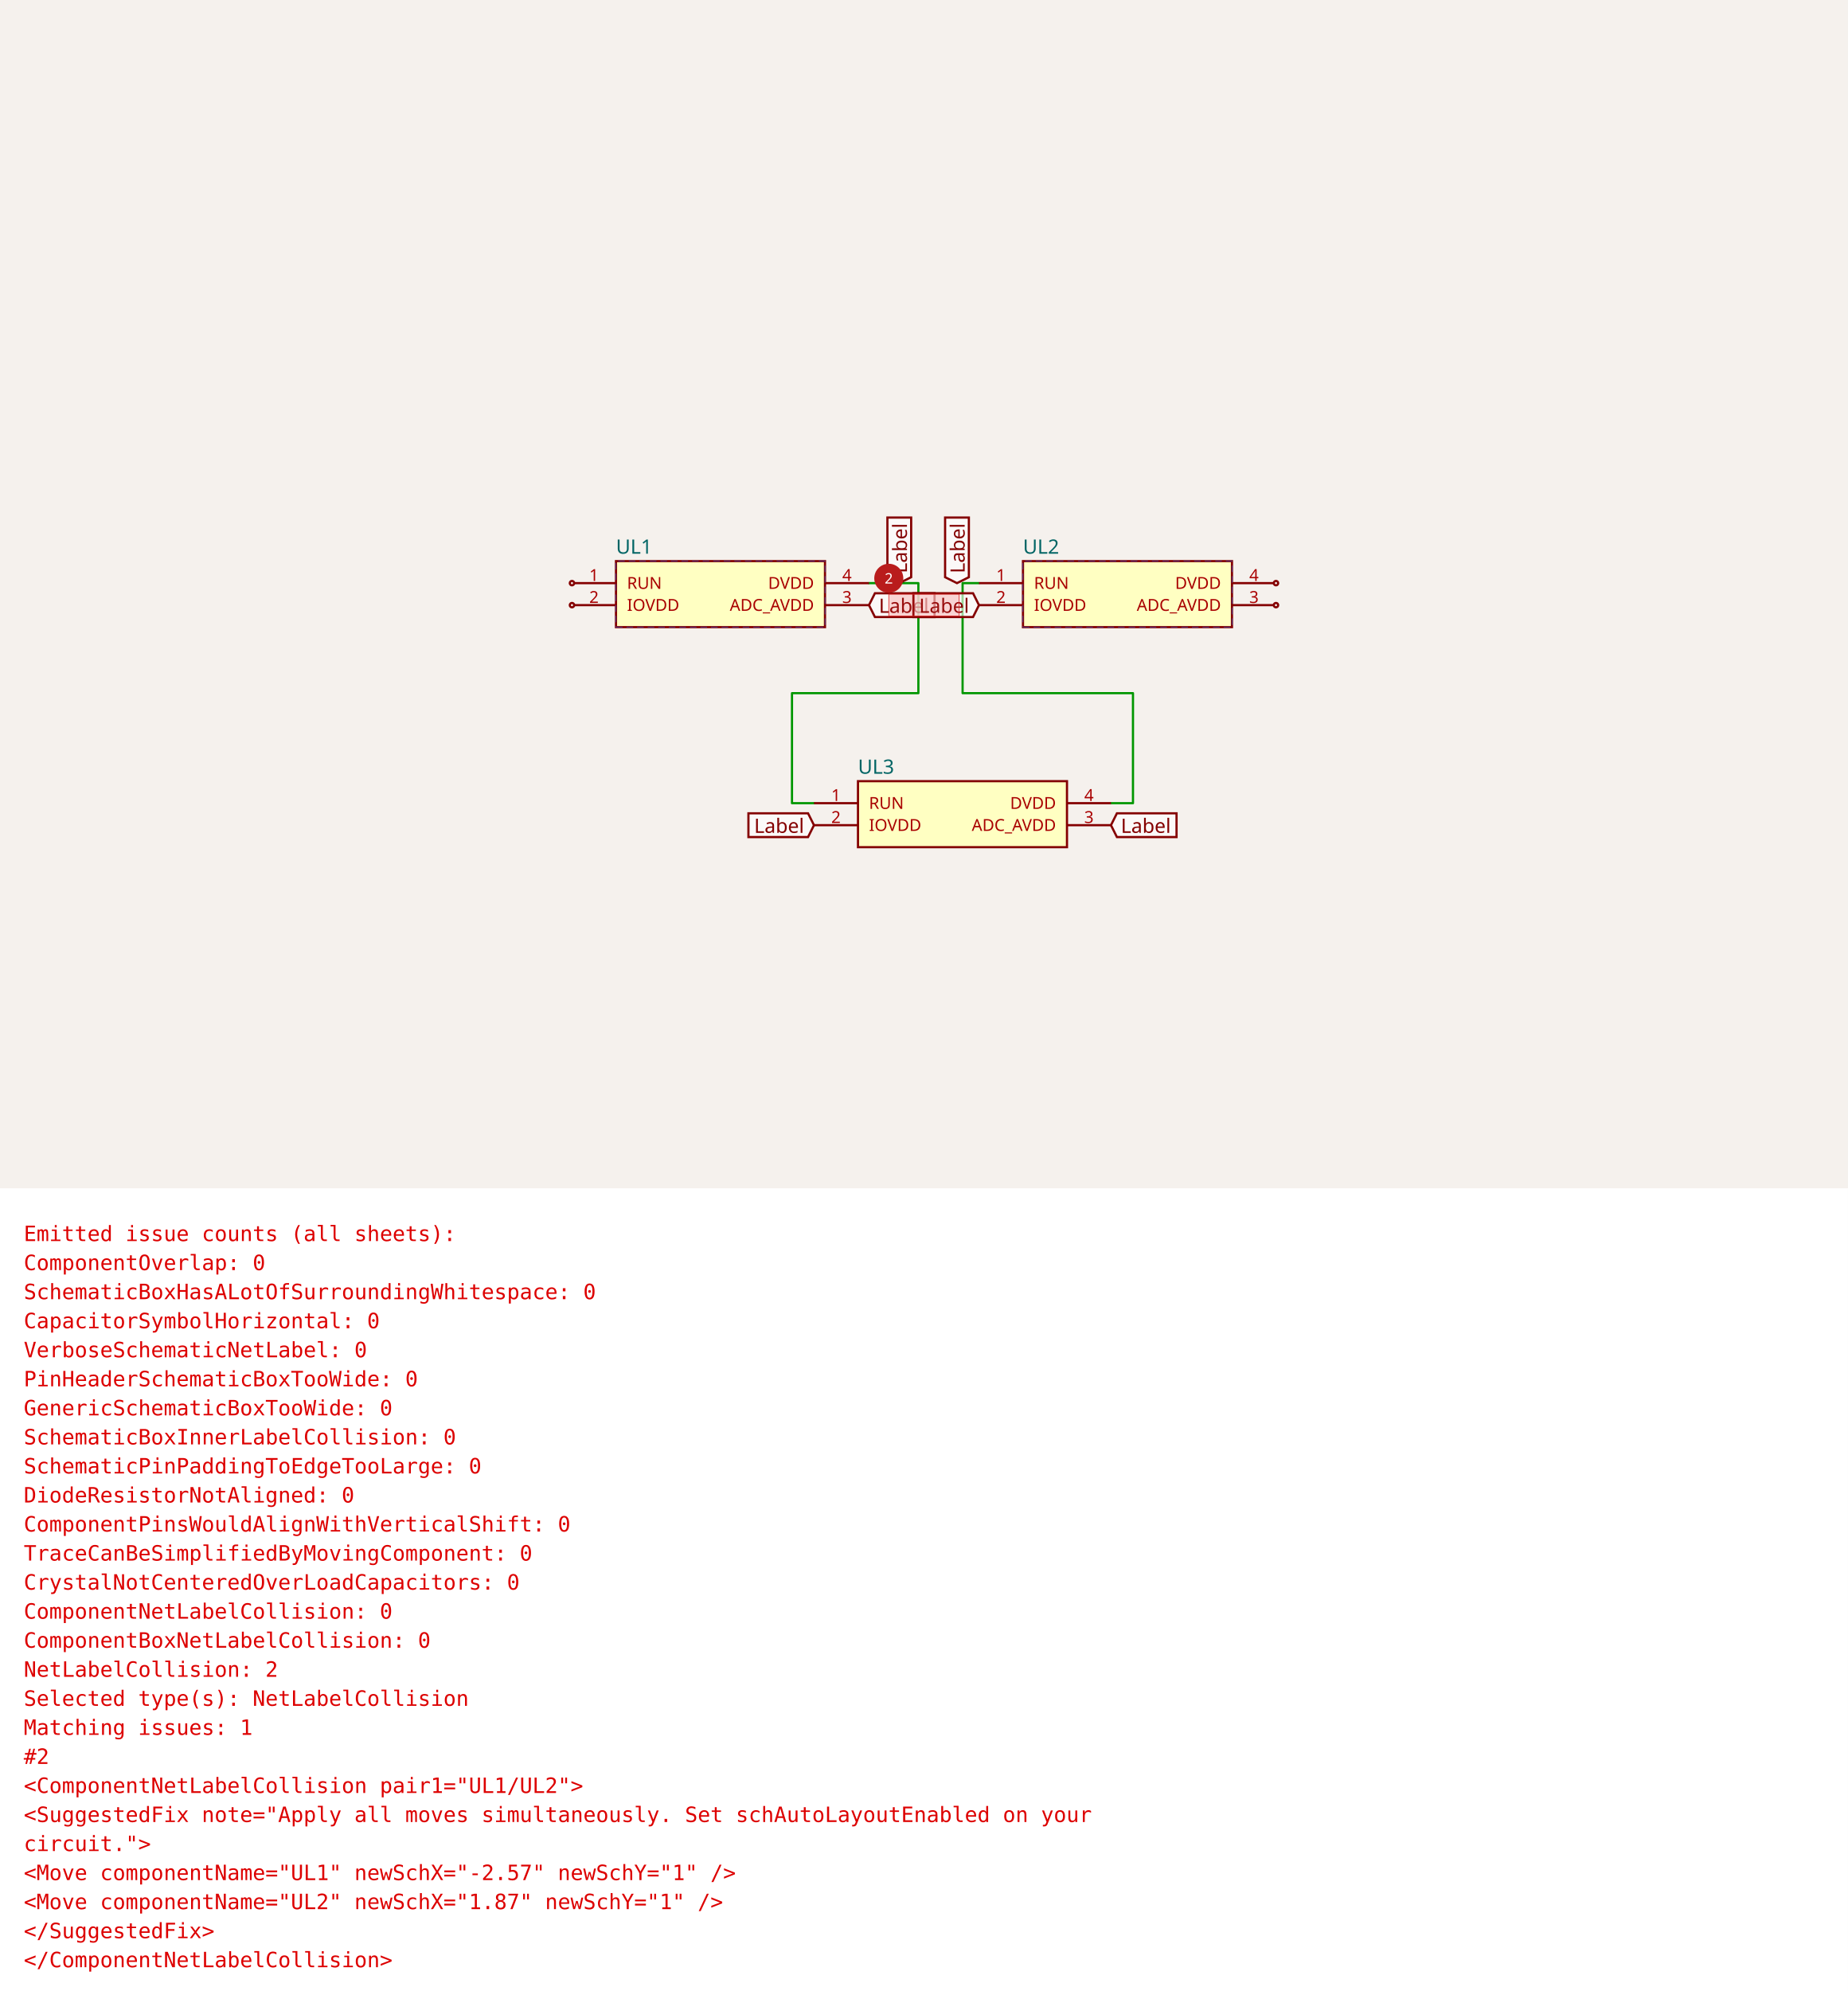
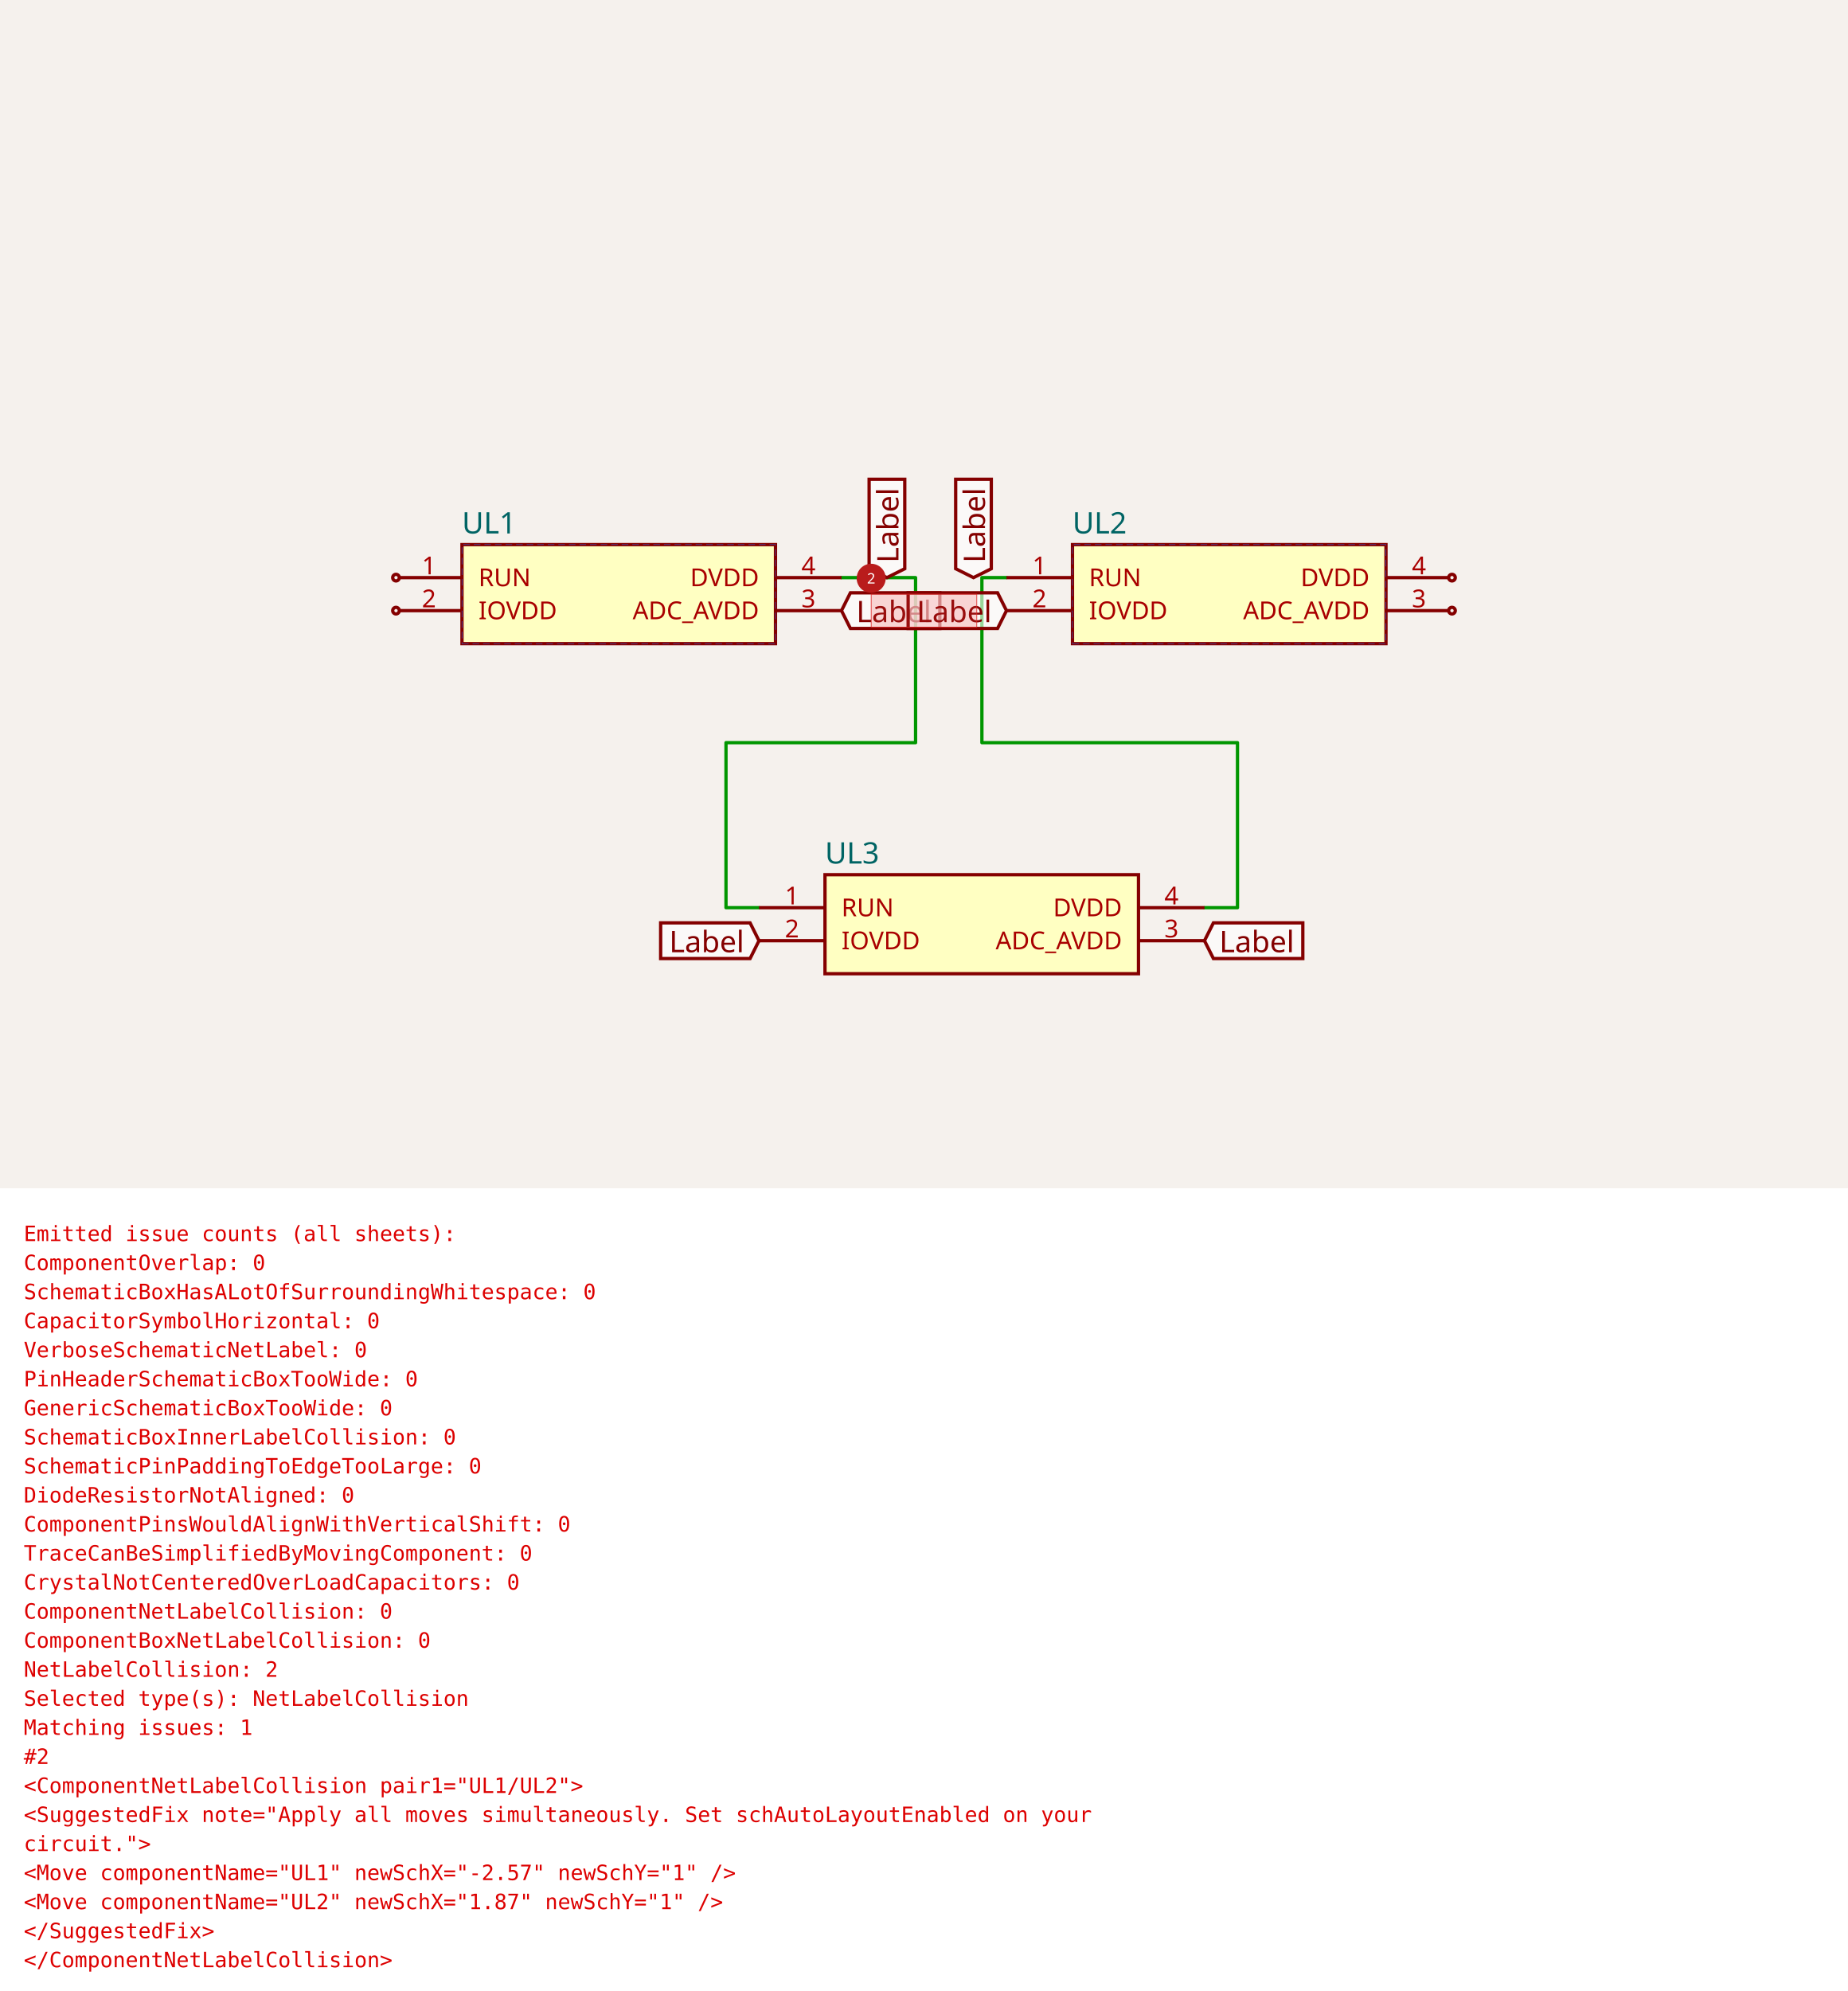
<svg xmlns="http://www.w3.org/2000/svg" width="1400" height="1508" viewBox="0 0 1400 1508">
  <g transform="translate(0, 0)">
-     <svg class="tscircuit-schematic" width="1400" height="900" style="background-color: rgb(245, 241, 237)" data-real-to-screen-transform="matrix(37.9167357771,0,0,-37.9167357771,700,450)" data-software-used-string="@tscircuit/core@0.0.1382" viewBox="368.229 376.708 637.001 70.75">
+     <svg class="tscircuit-schematic" width="1400" height="900" style="background-color: rgb(245, 241, 237)" data-real-to-screen-transform="matrix(37.9167357771,0,0,-37.9167357771,700,450)" data-software-used-string="@tscircuit/core@0.0.1382" viewBox="474.395 388.708 424.667 46.75">
      <style>
              .boundary { fill: rgb(245, 241, 237); }
              .schematic-boundary { fill: none; stroke: #fff; }
              .component { fill: none; stroke: rgb(132, 0, 0); }
              .chip { fill: rgb(255, 255, 194); stroke: rgb(132, 0, 0); }
              .component-pin { fill: none; stroke: rgb(132, 0, 0); }
              /* Basic per-trace hover fallback */
              .trace:hover {
                filter: invert(1);
              }
              .trace:hover .trace-crossing-outline {
                opacity: 0;
              }
              .trace:hover .trace-junction {
                filter: invert(1);
              }
              /* Net-hover highlighting: when a trace or its overlays are hovered,
                 invert color for all traces (base + overlays) sharing the same
                 subcircuit connectivity key. Also hide crossing outline during hover. */
              svg:has(:is(g.trace[data-subcircuit-connectivity-map-key="LOGIC_LABELS_connectivity_net0"], g.trace-overlays[data-subcircuit-connectivity-map-key="LOGIC_LABELS_connectivity_net0"]):hover) :is(g.trace[data-subcircuit-connectivity-map-key="LOGIC_LABELS_connectivity_net0"], g.trace-overlays[data-subcircuit-connectivity-map-key="LOGIC_LABELS_connectivity_net0"]) { filter: invert(1); }
svg:has(:is(g.trace[data-subcircuit-connectivity-map-key="LOGIC_LABELS_connectivity_net0"], g.trace-overlays[data-subcircuit-connectivity-map-key="LOGIC_LABELS_connectivity_net0"]):hover) g.trace-overlays[data-subcircuit-connectivity-map-key="LOGIC_LABELS_connectivity_net0"] .trace-crossing-outline { opacity: 0; }
svg:has(:is(g.trace[data-subcircuit-connectivity-map-key="LOGIC_LABELS_connectivity_net2"], g.trace-overlays[data-subcircuit-connectivity-map-key="LOGIC_LABELS_connectivity_net2"]):hover) :is(g.trace[data-subcircuit-connectivity-map-key="LOGIC_LABELS_connectivity_net2"], g.trace-overlays[data-subcircuit-connectivity-map-key="LOGIC_LABELS_connectivity_net2"]) { filter: invert(1); }
svg:has(:is(g.trace[data-subcircuit-connectivity-map-key="LOGIC_LABELS_connectivity_net2"], g.trace-overlays[data-subcircuit-connectivity-map-key="LOGIC_LABELS_connectivity_net2"]):hover) g.trace-overlays[data-subcircuit-connectivity-map-key="LOGIC_LABELS_connectivity_net2"] .trace-crossing-outline { opacity: 0; }
              .text { font-family: sans-serif; fill: rgb(0, 150, 0); }
              .pin-number { fill: rgb(169, 0, 0); }
              .port-label { fill: rgb(0, 100, 100); }
              .component-name { fill: rgb(0, 100, 100); }

            </style>
      <rect class="boundary" x="0" y="0" width="1400" height="900" />
      <g class="schematic-sheet" data-circuit-json-type="schematic_sheet" data-schematic-sheet-id="schematic_sheet_1">
        <rect class="sch-rect" x="90.384" y="18.958" width="1219.232" height="862.083" fill="none" stroke="rgb(132, 0, 0)" stroke-width="0.821" data-schematic-rect-id="schematic_sheet_1_outer" />
        <rect class="sch-rect" x="110.91" y="39.484" width="1178.18" height="821.032" fill="none" stroke="rgb(132, 0, 0)" stroke-width="0.821" data-schematic-rect-id="schematic_sheet_1_inner" />
        <line class="sch-line" x1="307.273" y1="18.958" x2="307.273" y2="39.484" stroke="rgb(132, 0, 0)" stroke-width="0.821" data-schematic-line-id="schematic_sheet_1_top_column_1" />
        <line class="sch-line" x1="307.273" y1="881.042" x2="307.273" y2="860.516" stroke="rgb(132, 0, 0)" stroke-width="0.821" data-schematic-line-id="schematic_sheet_1_bottom_column_1" />
        <line class="sch-line" x1="503.637" y1="18.958" x2="503.637" y2="39.484" stroke="rgb(132, 0, 0)" stroke-width="0.821" data-schematic-line-id="schematic_sheet_1_top_column_2" />
        <line class="sch-line" x1="503.637" y1="881.042" x2="503.637" y2="860.516" stroke="rgb(132, 0, 0)" stroke-width="0.821" data-schematic-line-id="schematic_sheet_1_bottom_column_2" />
        <line class="sch-line" x1="700" y1="18.958" x2="700" y2="39.484" stroke="rgb(132, 0, 0)" stroke-width="0.821" data-schematic-line-id="schematic_sheet_1_top_column_3" />
        <line class="sch-line" x1="700" y1="881.042" x2="700" y2="860.516" stroke="rgb(132, 0, 0)" stroke-width="0.821" data-schematic-line-id="schematic_sheet_1_bottom_column_3" />
        <line class="sch-line" x1="896.363" y1="18.958" x2="896.363" y2="39.484" stroke="rgb(132, 0, 0)" stroke-width="0.821" data-schematic-line-id="schematic_sheet_1_top_column_4" />
        <line class="sch-line" x1="896.363" y1="881.042" x2="896.363" y2="860.516" stroke="rgb(132, 0, 0)" stroke-width="0.821" data-schematic-line-id="schematic_sheet_1_bottom_column_4" />
        <line class="sch-line" x1="1092.727" y1="18.958" x2="1092.727" y2="39.484" stroke="rgb(132, 0, 0)" stroke-width="0.821" data-schematic-line-id="schematic_sheet_1_top_column_5" />
        <line class="sch-line" x1="1092.727" y1="881.042" x2="1092.727" y2="860.516" stroke="rgb(132, 0, 0)" stroke-width="0.821" data-schematic-line-id="schematic_sheet_1_bottom_column_5" />
        <line class="sch-line" x1="90.384" y1="655.258" x2="110.91" y2="655.258" stroke="rgb(132, 0, 0)" stroke-width="0.821" data-schematic-line-id="schematic_sheet_1_left_row_1" />
        <line class="sch-line" x1="1309.616" y1="655.258" x2="1289.09" y2="655.258" stroke="rgb(132, 0, 0)" stroke-width="0.821" data-schematic-line-id="schematic_sheet_1_right_row_1" />
        <line class="sch-line" x1="90.384" y1="450" x2="110.91" y2="450" stroke="rgb(132, 0, 0)" stroke-width="0.821" data-schematic-line-id="schematic_sheet_1_left_row_2" />
        <line class="sch-line" x1="1309.616" y1="450" x2="1289.09" y2="450" stroke="rgb(132, 0, 0)" stroke-width="0.821" data-schematic-line-id="schematic_sheet_1_right_row_2" />
        <line class="sch-line" x1="90.384" y1="244.742" x2="110.91" y2="244.742" stroke="rgb(132, 0, 0)" stroke-width="0.821" data-schematic-line-id="schematic_sheet_1_left_row_3" />
        <line class="sch-line" x1="1309.616" y1="244.742" x2="1289.09" y2="244.742" stroke="rgb(132, 0, 0)" stroke-width="0.821" data-schematic-line-id="schematic_sheet_1_right_row_3" />
        <text class="sch-text" x="209.091" y="29.221" fill="rgb(132, 132, 132)" text-anchor="middle" dominant-baseline="middle" font-family="sans-serif" font-size="12.315px" transform="rotate(0, 209.0915, 29.22126)">1</text>
        <text class="sch-text" x="209.091" y="870.779" fill="rgb(132, 132, 132)" text-anchor="middle" dominant-baseline="middle" font-family="sans-serif" font-size="12.315px" transform="rotate(0, 209.0915, 870.7787)">1</text>
        <text class="sch-text" x="405.455" y="29.221" fill="rgb(132, 132, 132)" text-anchor="middle" dominant-baseline="middle" font-family="sans-serif" font-size="12.315px" transform="rotate(0, 405.4549, 29.22126)">2</text>
        <text class="sch-text" x="405.455" y="870.779" fill="rgb(132, 132, 132)" text-anchor="middle" dominant-baseline="middle" font-family="sans-serif" font-size="12.315px" transform="rotate(0, 405.4549, 870.7787)">2</text>
        <text class="sch-text" x="601.818" y="29.221" fill="rgb(132, 132, 132)" text-anchor="middle" dominant-baseline="middle" font-family="sans-serif" font-size="12.315px" transform="rotate(0, 601.8183, 29.22126)">3</text>
        <text class="sch-text" x="601.818" y="870.779" fill="rgb(132, 132, 132)" text-anchor="middle" dominant-baseline="middle" font-family="sans-serif" font-size="12.315px" transform="rotate(0, 601.8183, 870.7787)">3</text>
        <text class="sch-text" x="798.182" y="29.221" fill="rgb(132, 132, 132)" text-anchor="middle" dominant-baseline="middle" font-family="sans-serif" font-size="12.315px" transform="rotate(0, 798.1817, 29.22126)">4</text>
        <text class="sch-text" x="798.182" y="870.779" fill="rgb(132, 132, 132)" text-anchor="middle" dominant-baseline="middle" font-family="sans-serif" font-size="12.315px" transform="rotate(0, 798.1817, 870.7787)">4</text>
        <text class="sch-text" x="994.545" y="29.221" fill="rgb(132, 132, 132)" text-anchor="middle" dominant-baseline="middle" font-family="sans-serif" font-size="12.315px" transform="rotate(0, 994.5451, 29.22126)">5</text>
        <text class="sch-text" x="994.545" y="870.779" fill="rgb(132, 132, 132)" text-anchor="middle" dominant-baseline="middle" font-family="sans-serif" font-size="12.315px" transform="rotate(0, 994.5451, 870.7787)">5</text>
        <text class="sch-text" x="1190.909" y="29.221" fill="rgb(132, 132, 132)" text-anchor="middle" dominant-baseline="middle" font-family="sans-serif" font-size="12.315px" transform="rotate(0, 1190.909, 29.22126)">6</text>
        <text class="sch-text" x="1190.909" y="870.779" fill="rgb(132, 132, 132)" text-anchor="middle" dominant-baseline="middle" font-family="sans-serif" font-size="12.315px" transform="rotate(0, 1190.909, 870.7787)">6</text>
        <text class="sch-text" x="100.647" y="142.113" fill="rgb(132, 132, 132)" text-anchor="middle" dominant-baseline="middle" font-family="sans-serif" font-size="12.315px" transform="rotate(0, 100.6469, 142.1131)">A</text>
        <text class="sch-text" x="1299.353" y="142.113" fill="rgb(132, 132, 132)" text-anchor="middle" dominant-baseline="middle" font-family="sans-serif" font-size="12.315px" transform="rotate(0, 1299.353, 142.1131)">A</text>
        <text class="sch-text" x="100.647" y="347.371" fill="rgb(132, 132, 132)" text-anchor="middle" dominant-baseline="middle" font-family="sans-serif" font-size="12.315px" transform="rotate(0, 100.6469, 347.371)">B</text>
        <text class="sch-text" x="1299.353" y="347.371" fill="rgb(132, 132, 132)" text-anchor="middle" dominant-baseline="middle" font-family="sans-serif" font-size="12.315px" transform="rotate(0, 1299.353, 347.371)">B</text>
        <text class="sch-text" x="100.647" y="552.629" fill="rgb(132, 132, 132)" text-anchor="middle" dominant-baseline="middle" font-family="sans-serif" font-size="12.315px" transform="rotate(0, 100.6469, 552.629)">C</text>
        <text class="sch-text" x="1299.353" y="552.629" fill="rgb(132, 132, 132)" text-anchor="middle" dominant-baseline="middle" font-family="sans-serif" font-size="12.315px" transform="rotate(0, 1299.353, 552.629)">C</text>
        <text class="sch-text" x="100.647" y="757.887" fill="rgb(132, 132, 132)" text-anchor="middle" dominant-baseline="middle" font-family="sans-serif" font-size="12.315px" transform="rotate(0, 100.6469, 757.8869)">D</text>
        <text class="sch-text" x="1299.353" y="757.887" fill="rgb(132, 132, 132)" text-anchor="middle" dominant-baseline="middle" font-family="sans-serif" font-size="12.315px" transform="rotate(0, 1299.353, 757.8869)">D</text>
      </g>
      <g class="trace sch-trace" data-layer="base" data-circuit-json-type="schematic_trace" data-schematic-trace-id="schematic_trace_2" data-subcircuit-connectivity-map-key="LOGIC_LABELS_connectivity_net0">
        <path d="M 667.771 408.292 L 684.795 408.292 L 684.795 446.208 L 641.229 446.208 L 641.229 484.125 L 648.812 484.125" class="trace-invisible-hover-outline sch-trace-hitbox" stroke="rgb(0, 150, 0)" fill="none" stroke-width="6.067px" stroke-linecap="round" opacity="0" stroke-linejoin="round" />
        <path class="sch-trace-path" d="M 667.771 408.292 L 684.795 408.292 L 684.795 446.208 L 641.229 446.208 L 641.229 484.125 L 648.812 484.125" stroke="rgb(0, 150, 0)" fill="none" stroke-width="0.758px" stroke-linecap="round" stroke-linejoin="round" />
      </g>
      <g class="trace sch-trace" data-layer="base" data-circuit-json-type="schematic_trace" data-schematic-trace-id="schematic_trace_3" data-subcircuit-connectivity-map-key="LOGIC_LABELS_connectivity_net2">
        <path d="M 705.688 408.292 L 700.038 408.292 L 700.038 446.208 L 758.771 446.208 L 758.771 484.125 L 751.188 484.125" class="trace-invisible-hover-outline sch-trace-hitbox" stroke="rgb(0, 150, 0)" fill="none" stroke-width="6.067px" stroke-linecap="round" opacity="0" stroke-linejoin="round" />
        <path class="sch-trace-path" d="M 705.688 408.292 L 700.038 408.292 L 700.038 446.208 L 758.771 446.208 L 758.771 484.125 L 751.188 484.125" stroke="rgb(0, 150, 0)" fill="none" stroke-width="0.758px" stroke-linecap="round" stroke-linejoin="round" />
      </g>
      <g class="trace-overlays sch-trace-overlays" data-layer="overlay" data-circuit-json-type="schematic_trace" data-schematic-trace-id="schematic_trace_2" data-subcircuit-connectivity-map-key="LOGIC_LABELS_connectivity_net0" />
      <g class="trace-overlays sch-trace-overlays" data-layer="overlay" data-circuit-json-type="schematic_trace" data-schematic-trace-id="schematic_trace_3" data-subcircuit-connectivity-map-key="LOGIC_LABELS_connectivity_net2" />
      <g class="sch-component" data-circuit-json-type="schematic_component" data-schematic-component-id="schematic_component_3" data-schematic-sheet-id="schematic_sheet_1">
        <rect class="component chip sch-component-body" x="580.562" y="400.708" width="72.042" height="22.75" stroke-width="0.758px" fill="rgb(255, 255, 194)" stroke="rgb(132, 0, 0)" />
        <rect class="component-overlay sch-component-overlay" x="580.562" y="400.708" width="72.042" height="22.75" fill="transparent" />
        <text class="sch-text" x="580.562" y="428.387" fill="#006464" text-anchor="start" dominant-baseline="middle" font-family="sans-serif" font-size="6.825px" transform="rotate(0, 580.5623, 428.3875)" />
        <text class="sch-text" x="580.562" y="395.779" fill="#006464" text-anchor="start" dominant-baseline="middle" font-family="sans-serif" font-size="6.825px" transform="rotate(0, 580.5623, 395.7791)">UL1</text>
        <line class="component-pin sch-component-pin sch-port-line" x1="580.562" y1="408.292" x2="566.154" y2="408.292" stroke-width="0.758px" />
        <g class="sch-port" data-schematic-port-id="source_port_12">
          <circle class="component-pin sch-component-pin sch-port-terminal" cx="565.396" cy="408.292" r="0.758" stroke-width="0.758px" />
          <rect x="564.637" y="407.533" width="1.517" height="1.517" opacity="0" />
        </g>
        <text class="pin-number sch-pin-number" x="572.979" y="407.533" style="font-family: sans-serif;" fill="rgb(169, 0, 0)" text-anchor="middle" dominant-baseline="auto" font-size="5.688px" transform="">1</text>
        <text class="pin-number sch-pin-label" x="584.354" y="408.292" style="font-family: sans-serif;" fill="rgb(169, 0, 0)" text-anchor="start" dominant-baseline="middle" font-size="5.688px" transform="">RUN</text>
        <line class="component-pin sch-component-pin sch-port-line" x1="580.562" y1="415.875" x2="566.154" y2="415.875" stroke-width="0.758px" />
        <g class="sch-port" data-schematic-port-id="source_port_13">
          <circle class="component-pin sch-component-pin sch-port-terminal" cx="565.396" cy="415.875" r="0.758" stroke-width="0.758px" />
          <rect x="564.637" y="415.117" width="1.517" height="1.517" opacity="0" />
        </g>
        <text class="pin-number sch-pin-number" x="572.979" y="415.117" style="font-family: sans-serif;" fill="rgb(169, 0, 0)" text-anchor="middle" dominant-baseline="auto" font-size="5.688px" transform="">2</text>
        <text class="pin-number sch-pin-label" x="584.354" y="415.875" style="font-family: sans-serif;" fill="rgb(169, 0, 0)" text-anchor="start" dominant-baseline="middle" font-size="5.688px" transform="">IOVDD</text>
        <line class="component-pin sch-component-pin sch-port-line" x1="652.604" y1="415.875" x2="667.771" y2="415.875" stroke-width="0.758px" />
        <g class="sch-port" data-schematic-port-id="source_port_14">
          <rect x="667.012" y="415.117" width="1.517" height="1.517" opacity="0" />
        </g>
        <text class="pin-number sch-pin-number" x="660.187" y="415.117" style="font-family: sans-serif;" fill="rgb(169, 0, 0)" text-anchor="middle" dominant-baseline="auto" font-size="5.688px" transform="">3</text>
        <text class="pin-number sch-pin-label" x="648.812" y="415.875" style="font-family: sans-serif;" fill="rgb(169, 0, 0)" text-anchor="end" dominant-baseline="middle" font-size="5.688px" transform="">ADC_AVDD</text>
        <line class="component-pin sch-component-pin sch-port-line" x1="652.604" y1="408.292" x2="667.771" y2="408.292" stroke-width="0.758px" />
        <g class="sch-port" data-schematic-port-id="source_port_15">
          <rect x="667.012" y="407.533" width="1.517" height="1.517" opacity="0" />
        </g>
        <text class="pin-number sch-pin-number" x="660.187" y="407.533" style="font-family: sans-serif;" fill="rgb(169, 0, 0)" text-anchor="middle" dominant-baseline="auto" font-size="5.688px" transform="">4</text>
        <text class="pin-number sch-pin-label" x="648.812" y="408.292" style="font-family: sans-serif;" fill="rgb(169, 0, 0)" text-anchor="end" dominant-baseline="middle" font-size="5.688px" transform="">DVDD</text>
      </g>
      <g class="sch-component" data-circuit-json-type="schematic_component" data-schematic-component-id="schematic_component_4" data-schematic-sheet-id="schematic_sheet_1">
        <rect class="component chip sch-component-body" x="720.854" y="400.708" width="72.042" height="22.75" stroke-width="0.758px" fill="rgb(255, 255, 194)" stroke="rgb(132, 0, 0)" />
        <rect class="component-overlay sch-component-overlay" x="720.854" y="400.708" width="72.042" height="22.75" fill="transparent" />
        <text class="sch-text" x="720.854" y="428.387" fill="#006464" text-anchor="start" dominant-baseline="middle" font-family="sans-serif" font-size="6.825px" transform="rotate(0, 720.8542, 428.3875)" />
        <text class="sch-text" x="720.854" y="395.779" fill="#006464" text-anchor="start" dominant-baseline="middle" font-family="sans-serif" font-size="6.825px" transform="rotate(0, 720.8542, 395.7791)">UL2</text>
        <line class="component-pin sch-component-pin sch-port-line" x1="720.854" y1="408.292" x2="705.688" y2="408.292" stroke-width="0.758px" />
        <g class="sch-port" data-schematic-port-id="source_port_16">
          <rect x="704.929" y="407.533" width="1.517" height="1.517" opacity="0" />
        </g>
        <text class="pin-number sch-pin-number" x="713.271" y="407.533" style="font-family: sans-serif;" fill="rgb(169, 0, 0)" text-anchor="middle" dominant-baseline="auto" font-size="5.688px" transform="">1</text>
        <text class="pin-number sch-pin-label" x="724.646" y="408.292" style="font-family: sans-serif;" fill="rgb(169, 0, 0)" text-anchor="start" dominant-baseline="middle" font-size="5.688px" transform="">RUN</text>
        <line class="component-pin sch-component-pin sch-port-line" x1="720.854" y1="415.875" x2="705.688" y2="415.875" stroke-width="0.758px" />
        <g class="sch-port" data-schematic-port-id="source_port_17">
          <rect x="704.929" y="415.117" width="1.517" height="1.517" opacity="0" />
        </g>
        <text class="pin-number sch-pin-number" x="713.271" y="415.117" style="font-family: sans-serif;" fill="rgb(169, 0, 0)" text-anchor="middle" dominant-baseline="auto" font-size="5.688px" transform="">2</text>
        <text class="pin-number sch-pin-label" x="724.646" y="415.875" style="font-family: sans-serif;" fill="rgb(169, 0, 0)" text-anchor="start" dominant-baseline="middle" font-size="5.688px" transform="">IOVDD</text>
        <line class="component-pin sch-component-pin sch-port-line" x1="792.896" y1="415.875" x2="807.304" y2="415.875" stroke-width="0.758px" />
        <g class="sch-port" data-schematic-port-id="source_port_18">
          <circle class="component-pin sch-component-pin sch-port-terminal" cx="808.063" cy="415.875" r="0.758" stroke-width="0.758px" />
          <rect x="807.304" y="415.117" width="1.517" height="1.517" opacity="0" />
        </g>
        <text class="pin-number sch-pin-number" x="800.479" y="415.117" style="font-family: sans-serif;" fill="rgb(169, 0, 0)" text-anchor="middle" dominant-baseline="auto" font-size="5.688px" transform="">3</text>
        <text class="pin-number sch-pin-label" x="789.104" y="415.875" style="font-family: sans-serif;" fill="rgb(169, 0, 0)" text-anchor="end" dominant-baseline="middle" font-size="5.688px" transform="">ADC_AVDD</text>
        <line class="component-pin sch-component-pin sch-port-line" x1="792.896" y1="408.292" x2="807.304" y2="408.292" stroke-width="0.758px" />
        <g class="sch-port" data-schematic-port-id="source_port_19">
          <circle class="component-pin sch-component-pin sch-port-terminal" cx="808.063" cy="408.292" r="0.758" stroke-width="0.758px" />
          <rect x="807.304" y="407.533" width="1.517" height="1.517" opacity="0" />
        </g>
        <text class="pin-number sch-pin-number" x="800.479" y="407.533" style="font-family: sans-serif;" fill="rgb(169, 0, 0)" text-anchor="middle" dominant-baseline="auto" font-size="5.688px" transform="">4</text>
        <text class="pin-number sch-pin-label" x="789.104" y="408.292" style="font-family: sans-serif;" fill="rgb(169, 0, 0)" text-anchor="end" dominant-baseline="middle" font-size="5.688px" transform="">DVDD</text>
      </g>
      <g class="sch-component" data-circuit-json-type="schematic_component" data-schematic-component-id="schematic_component_5" data-schematic-sheet-id="schematic_sheet_1">
        <rect class="component chip sch-component-body" x="663.979" y="476.542" width="72.042" height="22.75" stroke-width="0.758px" fill="rgb(255, 255, 194)" stroke="rgb(132, 0, 0)" />
        <rect class="component-overlay sch-component-overlay" x="663.979" y="476.542" width="72.042" height="22.75" fill="transparent" />
        <text class="sch-text" x="663.979" y="504.221" fill="#006464" text-anchor="start" dominant-baseline="middle" font-family="sans-serif" font-size="6.825px" transform="rotate(0, 663.9791, 504.2209)" />
        <text class="sch-text" x="663.979" y="471.613" fill="#006464" text-anchor="start" dominant-baseline="middle" font-family="sans-serif" font-size="6.825px" transform="rotate(0, 663.9791, 471.6125)">UL3</text>
        <line class="component-pin sch-component-pin sch-port-line" x1="663.979" y1="484.125" x2="648.812" y2="484.125" stroke-width="0.758px" />
        <g class="sch-port" data-schematic-port-id="source_port_20">
          <rect x="648.054" y="483.367" width="1.517" height="1.517" opacity="0" />
        </g>
        <text class="pin-number sch-pin-number" x="656.396" y="483.367" style="font-family: sans-serif;" fill="rgb(169, 0, 0)" text-anchor="middle" dominant-baseline="auto" font-size="5.688px" transform="">1</text>
        <text class="pin-number sch-pin-label" x="667.771" y="484.125" style="font-family: sans-serif;" fill="rgb(169, 0, 0)" text-anchor="start" dominant-baseline="middle" font-size="5.688px" transform="">RUN</text>
        <line class="component-pin sch-component-pin sch-port-line" x1="663.979" y1="491.708" x2="648.812" y2="491.708" stroke-width="0.758px" />
        <g class="sch-port" data-schematic-port-id="source_port_21">
          <rect x="648.054" y="490.95" width="1.517" height="1.517" opacity="0" />
        </g>
        <text class="pin-number sch-pin-number" x="656.396" y="490.95" style="font-family: sans-serif;" fill="rgb(169, 0, 0)" text-anchor="middle" dominant-baseline="auto" font-size="5.688px" transform="">2</text>
        <text class="pin-number sch-pin-label" x="667.771" y="491.708" style="font-family: sans-serif;" fill="rgb(169, 0, 0)" text-anchor="start" dominant-baseline="middle" font-size="5.688px" transform="">IOVDD</text>
        <line class="component-pin sch-component-pin sch-port-line" x1="736.021" y1="491.708" x2="751.188" y2="491.708" stroke-width="0.758px" />
        <g class="sch-port" data-schematic-port-id="source_port_22">
          <rect x="750.429" y="490.95" width="1.517" height="1.517" opacity="0" />
        </g>
        <text class="pin-number sch-pin-number" x="743.604" y="490.95" style="font-family: sans-serif;" fill="rgb(169, 0, 0)" text-anchor="middle" dominant-baseline="auto" font-size="5.688px" transform="">3</text>
        <text class="pin-number sch-pin-label" x="732.229" y="491.708" style="font-family: sans-serif;" fill="rgb(169, 0, 0)" text-anchor="end" dominant-baseline="middle" font-size="5.688px" transform="">ADC_AVDD</text>
        <line class="component-pin sch-component-pin sch-port-line" x1="736.021" y1="484.125" x2="751.188" y2="484.125" stroke-width="0.758px" />
        <g class="sch-port" data-schematic-port-id="source_port_23">
          <rect x="750.429" y="483.367" width="1.517" height="1.517" opacity="0" />
        </g>
        <text class="pin-number sch-pin-number" x="743.604" y="483.367" style="font-family: sans-serif;" fill="rgb(169, 0, 0)" text-anchor="middle" dominant-baseline="auto" font-size="5.688px" transform="">4</text>
        <text class="pin-number sch-pin-label" x="732.229" y="484.125" style="font-family: sans-serif;" fill="rgb(169, 0, 0)" text-anchor="end" dominant-baseline="middle" font-size="5.688px" transform="">DVDD</text>
      </g>
      <g class="schematic-port-hover sch-port-hover" data-schematic-port-id="source_port_12" data-schematic-sheet-id="schematic_sheet_1">
        <circle cx="565.396" cy="408.292" r="1.517" fill="red" opacity="0" />
      </g>
      <g class="schematic-port-hover sch-port-hover" data-schematic-port-id="source_port_13" data-schematic-sheet-id="schematic_sheet_1">
        <circle cx="565.396" cy="415.875" r="1.517" fill="red" opacity="0" />
      </g>
      <g class="schematic-port-hover sch-port-hover" data-schematic-port-id="source_port_14" data-schematic-sheet-id="schematic_sheet_1">
        <circle cx="667.771" cy="415.875" r="1.517" fill="red" opacity="0" />
      </g>
      <g class="schematic-port-hover sch-port-hover" data-schematic-port-id="source_port_15" data-schematic-sheet-id="schematic_sheet_1">
        <circle cx="667.771" cy="408.292" r="1.517" fill="red" opacity="0" />
      </g>
      <g class="schematic-port-hover sch-port-hover" data-schematic-port-id="source_port_16" data-schematic-sheet-id="schematic_sheet_1">
        <circle cx="705.688" cy="408.292" r="1.517" fill="red" opacity="0" />
      </g>
      <g class="schematic-port-hover sch-port-hover" data-schematic-port-id="source_port_17" data-schematic-sheet-id="schematic_sheet_1">
        <circle cx="705.688" cy="415.875" r="1.517" fill="red" opacity="0" />
      </g>
      <g class="schematic-port-hover sch-port-hover" data-schematic-port-id="source_port_18" data-schematic-sheet-id="schematic_sheet_1">
        <circle cx="808.063" cy="415.875" r="1.517" fill="red" opacity="0" />
      </g>
      <g class="schematic-port-hover sch-port-hover" data-schematic-port-id="source_port_19" data-schematic-sheet-id="schematic_sheet_1">
        <circle cx="808.063" cy="408.292" r="1.517" fill="red" opacity="0" />
      </g>
      <g class="schematic-port-hover sch-port-hover" data-schematic-port-id="source_port_20" data-schematic-sheet-id="schematic_sheet_1">
        <circle cx="648.812" cy="484.125" r="1.517" fill="red" opacity="0" />
      </g>
      <g class="schematic-port-hover sch-port-hover" data-schematic-port-id="source_port_21" data-schematic-sheet-id="schematic_sheet_1">
        <circle cx="648.812" cy="491.708" r="1.517" fill="red" opacity="0" />
      </g>
      <g class="schematic-port-hover sch-port-hover" data-schematic-port-id="source_port_22" data-schematic-sheet-id="schematic_sheet_1">
        <circle cx="751.188" cy="491.708" r="1.517" fill="red" opacity="0" />
      </g>
      <g class="schematic-port-hover sch-port-hover" data-schematic-port-id="source_port_23" data-schematic-sheet-id="schematic_sheet_1">
        <circle cx="751.188" cy="484.125" r="1.517" fill="red" opacity="0" />
      </g>
      <path class="net-label sch-net-label" d="     M 667.771,415.875     L 669.818,411.78     L 690.369,411.78     L 690.369,419.97     L 669.818,419.97     Z   " fill="rgba(255, 255, 255, 0.6)" stroke="rgb(132, 0, 0)" stroke-width="0.758px" />
      <text class="net-label-text sch-net-label-text" x="671.183" y="415.875" fill="rgb(132, 0, 0)" text-anchor="start" dominant-baseline="central" font-family="sans-serif" font-variant-numeric="tabular-nums" font-size="6.825px" transform="">Label</text>
      <path class="net-label sch-net-label" d="     M 648.812,491.708     L 646.765,495.803     L 626.214,495.803     L 626.214,487.613     L 646.765,487.613     Z   " fill="rgba(255, 255, 255, 0.6)" stroke="rgb(132, 0, 0)" stroke-width="0.758px" />
      <text class="net-label-text sch-net-label-text" x="645.4" y="491.708" fill="rgb(132, 0, 0)" text-anchor="end" dominant-baseline="central" font-family="sans-serif" font-variant-numeric="tabular-nums" font-size="6.825px" transform="">Label</text>
      <path class="net-label sch-net-label" d="     M 678.217,408.292     L 674.122,406.244     L 674.122,385.693     L 682.312,385.693     L 682.312,406.244     Z   " fill="rgba(255, 255, 255, 0.6)" stroke="rgb(132, 0, 0)" stroke-width="0.758px" />
      <text class="net-label-text sch-net-label-text" x="678.217" y="404.879" fill="rgb(132, 0, 0)" text-anchor="start" dominant-baseline="central" font-family="sans-serif" font-variant-numeric="tabular-nums" font-size="6.825px" transform="rotate(-90 678.2168 404.8791)">Label</text>
      <path class="net-label sch-net-label" d="     M 698.104,408.292     L 694.009,406.244     L 694.009,385.693     L 702.199,385.693     L 702.199,406.244     Z   " fill="rgba(255, 255, 255, 0.6)" stroke="rgb(132, 0, 0)" stroke-width="0.758px" />
      <text class="net-label-text sch-net-label-text" x="698.104" y="404.879" fill="rgb(132, 0, 0)" text-anchor="start" dominant-baseline="central" font-family="sans-serif" font-variant-numeric="tabular-nums" font-size="6.825px" transform="rotate(-90 698.1042 404.8791)">Label</text>
      <path class="net-label sch-net-label" d="     M 705.688,415.875     L 703.64,419.97     L 683.089,419.97     L 683.089,411.78     L 703.64,411.78     Z   " fill="rgba(255, 255, 255, 0.6)" stroke="rgb(132, 0, 0)" stroke-width="0.758px" />
      <text class="net-label-text sch-net-label-text" x="702.275" y="415.875" fill="rgb(132, 0, 0)" text-anchor="end" dominant-baseline="central" font-family="sans-serif" font-variant-numeric="tabular-nums" font-size="6.825px" transform="">Label</text>
      <path class="net-label sch-net-label" d="     M 751.188,491.708     L 753.235,487.613     L 773.786,487.613     L 773.786,495.803     L 753.235,495.803     Z   " fill="rgba(255, 255, 255, 0.6)" stroke="rgb(132, 0, 0)" stroke-width="0.758px" />
      <text class="net-label-text sch-net-label-text" x="754.6" y="491.708" fill="rgb(132, 0, 0)" text-anchor="start" dominant-baseline="central" font-family="sans-serif" font-variant-numeric="tabular-nums" font-size="6.825px" transform="">Label</text>
      <g class="placement-issue-overlays">
        <g data-issue-index="1" data-issue-type="NetLabelCollision">
          <g transform="matrix(37.91674 0 0 -37.91674 700 450)">
            <rect x="-3.15" y="0.7" width="1.9" height="0.6" fill="none" stroke="#2563eb" stroke-width="0.35" stroke-dasharray="5 3" vector-effect="non-scaling-stroke" />
            <rect x="0.55" y="0.7" width="1.9" height="0.6" fill="none" stroke="#2563eb" stroke-width="0.35" stroke-dasharray="5 3" vector-effect="non-scaling-stroke" />
            <rect x="-0.67" y="0.8" width="0.64" height="0.2" fill="#ef444433" stroke="#dc2626" stroke-width="0.5" vector-effect="non-scaling-stroke" />
          </g>
-           <g transform="translate(674.5958 412.0833) scale(0.4550008)">
+           <g transform="translate(674.5958 412.0833) scale(0.3033339)">
            <circle cy="-12" r="11" fill="#b91c1c" />
            <text y="-8" text-anchor="middle" fill="white" font-family="sans-serif" font-size="11">2</text>
          </g>
        </g>
      </g>
    </svg>
  </g>
  <g transform="translate(0, 900) scale(1, 1) translate(0, 0)">
    <rect width="100%" height="100%" fill="#fff" />
    <text x="18" y="40" fill="#d00" font-family="Menlo, Consolas, monospace" font-size="16">
      <tspan x="18" dy="0">Emitted issue counts (all sheets):</tspan>
      <tspan x="18" dy="22">ComponentOverlap: 0</tspan>
      <tspan x="18" dy="22">SchematicBoxHasALotOfSurroundingWhitespace: 0</tspan>
      <tspan x="18" dy="22">CapacitorSymbolHorizontal: 0</tspan>
      <tspan x="18" dy="22">VerboseSchematicNetLabel: 0</tspan>
      <tspan x="18" dy="22">PinHeaderSchematicBoxTooWide: 0</tspan>
      <tspan x="18" dy="22">GenericSchematicBoxTooWide: 0</tspan>
      <tspan x="18" dy="22">SchematicBoxInnerLabelCollision: 0</tspan>
      <tspan x="18" dy="22">SchematicPinPaddingToEdgeTooLarge: 0</tspan>
      <tspan x="18" dy="22">DiodeResistorNotAligned: 0</tspan>
      <tspan x="18" dy="22">ComponentPinsWouldAlignWithVerticalShift: 0</tspan>
      <tspan x="18" dy="22">TraceCanBeSimplifiedByMovingComponent: 0</tspan>
      <tspan x="18" dy="22">CrystalNotCenteredOverLoadCapacitors: 0</tspan>
      <tspan x="18" dy="22">ComponentNetLabelCollision: 0</tspan>
      <tspan x="18" dy="22">ComponentBoxNetLabelCollision: 0</tspan>
      <tspan x="18" dy="22">NetLabelCollision: 2</tspan>
      <tspan x="18" dy="22">Selected type(s): NetLabelCollision</tspan>
      <tspan x="18" dy="22">Matching issues: 1</tspan>
      <tspan x="18" dy="22">#2</tspan>
      <tspan x="18" dy="22">&lt;ComponentNetLabelCollision pair1="UL1/UL2"&gt;</tspan>
      <tspan x="18" dy="22">  &lt;SuggestedFix note="Apply all moves simultaneously. Set schAutoLayoutEnabled on your</tspan>
      <tspan x="18" dy="22">  circuit."&gt;</tspan>
      <tspan x="18" dy="22">    &lt;Move componentName="UL1" newSchX="-2.57" newSchY="1" /&gt;</tspan>
      <tspan x="18" dy="22">    &lt;Move componentName="UL2" newSchX="1.87" newSchY="1" /&gt;</tspan>
      <tspan x="18" dy="22">  &lt;/SuggestedFix&gt;</tspan>
      <tspan x="18" dy="22">&lt;/ComponentNetLabelCollision&gt;</tspan>
    </text>
  </g>
</svg>
